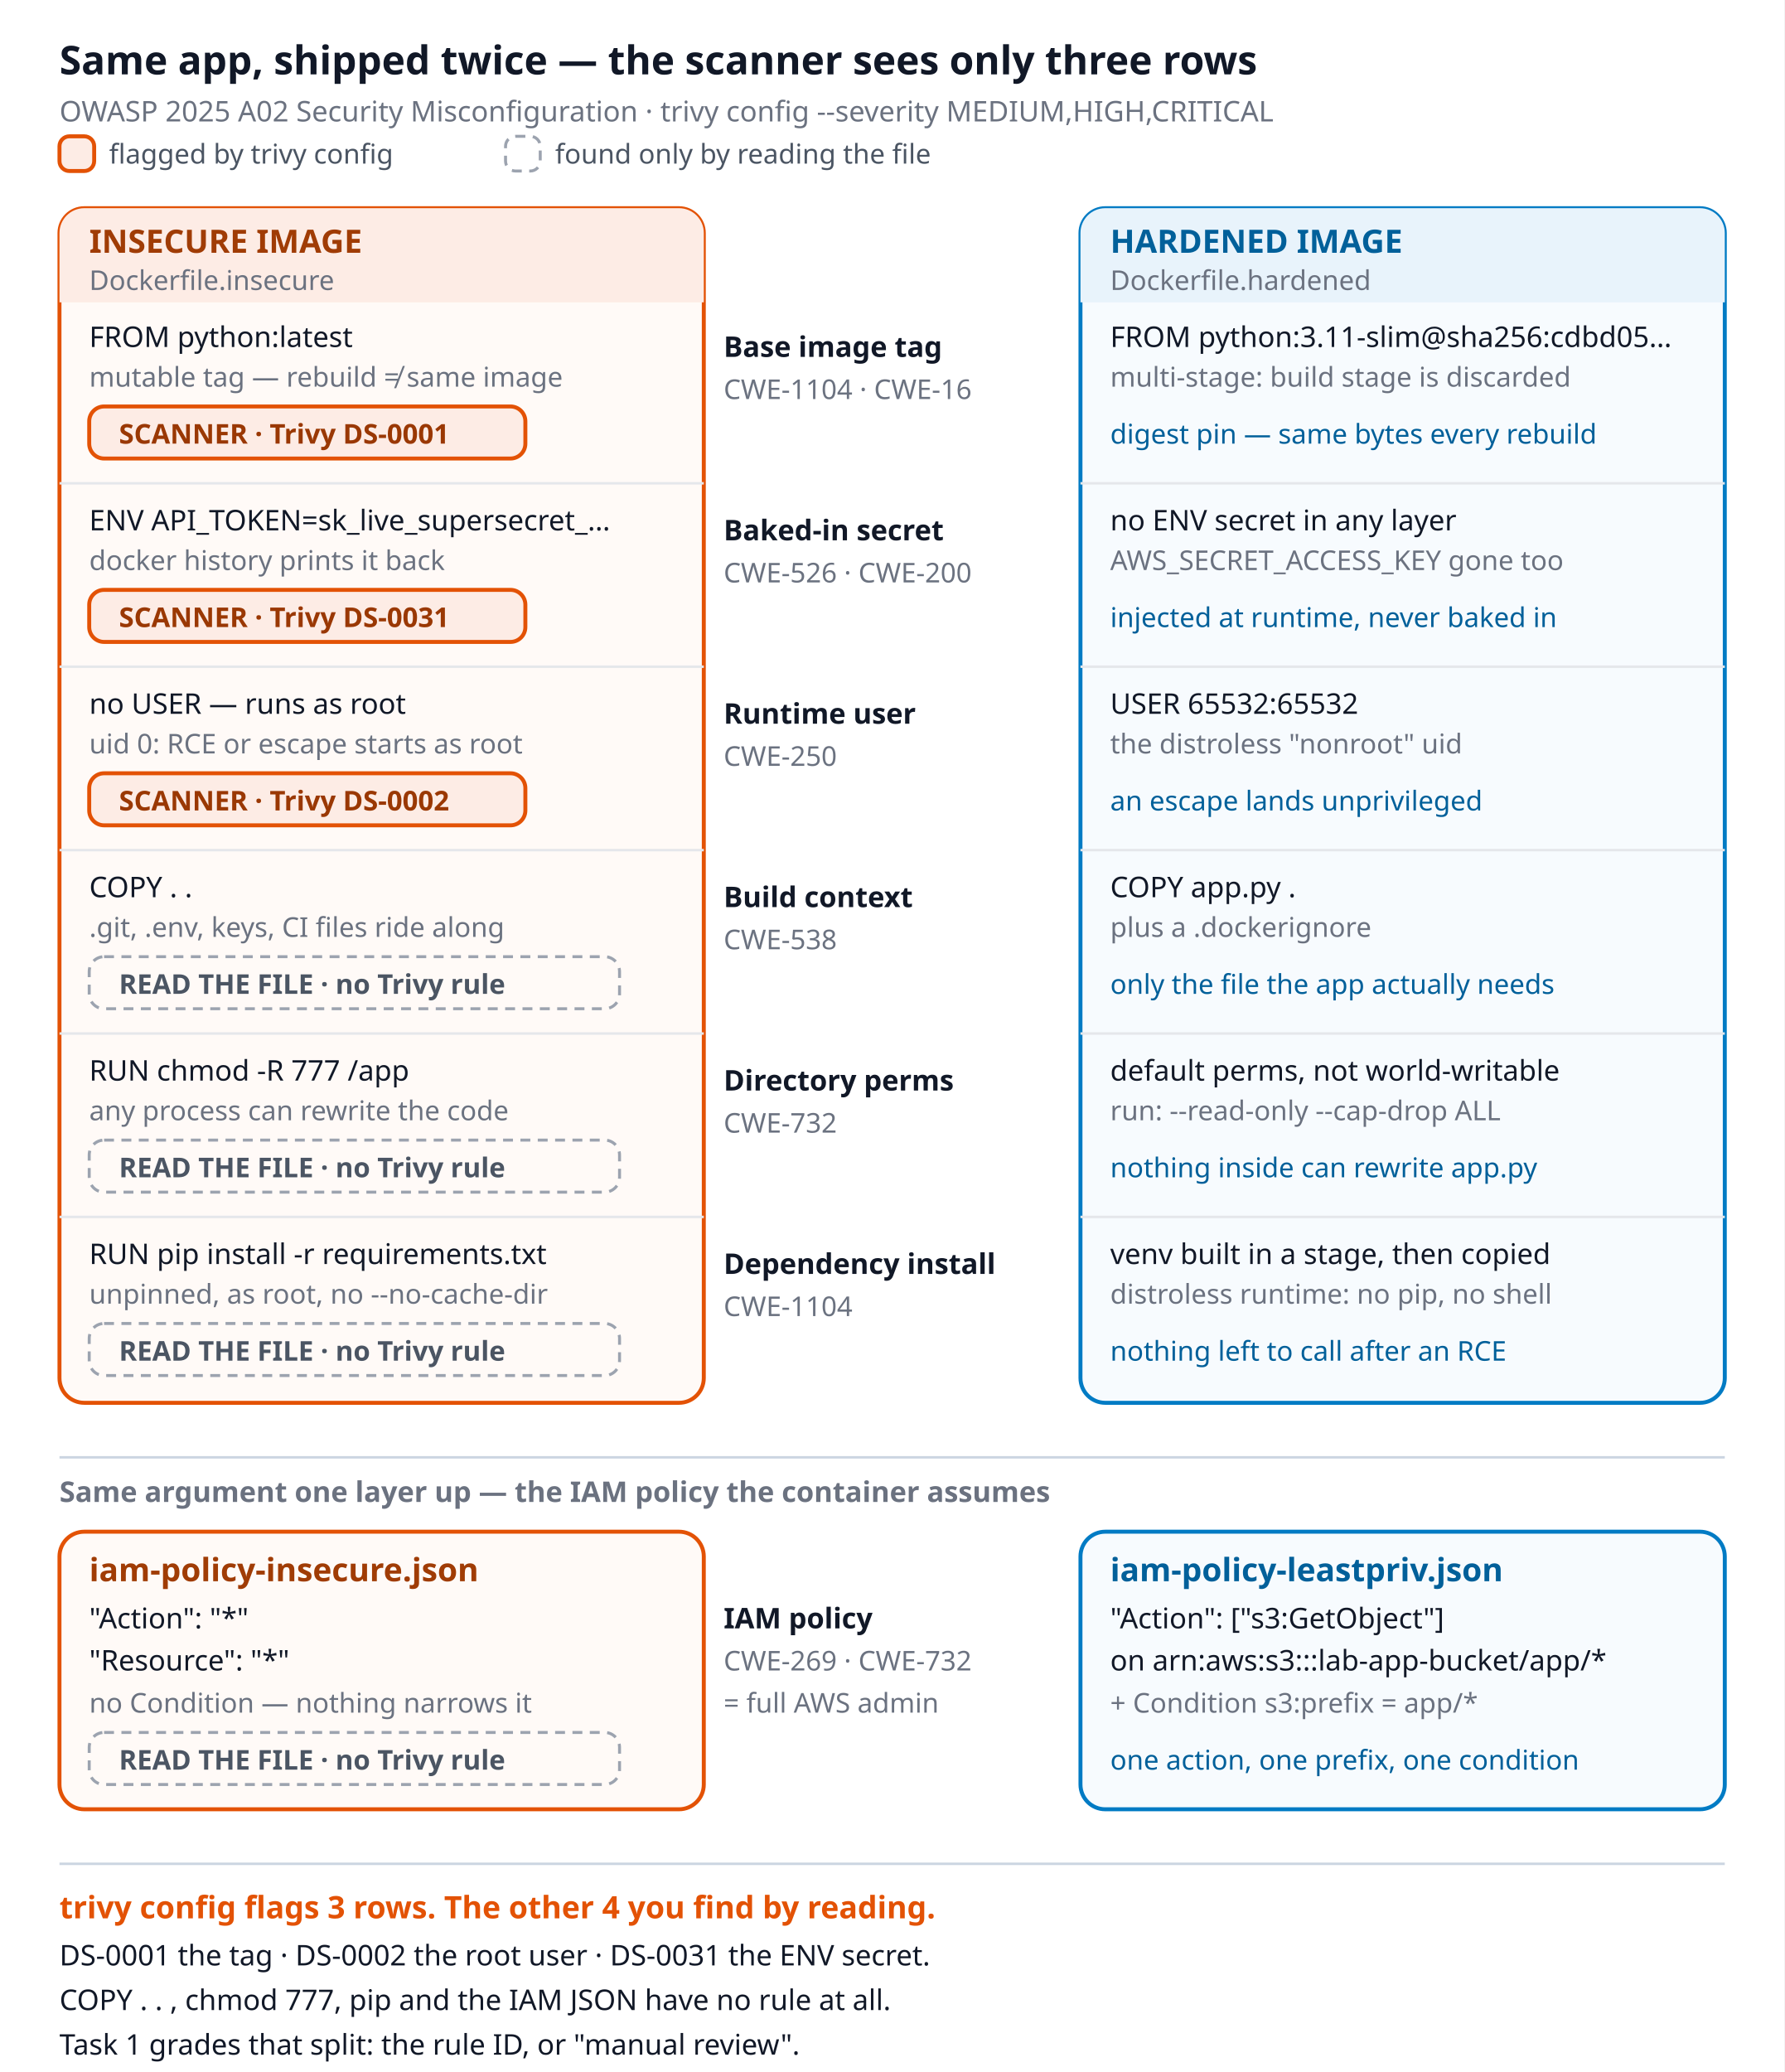
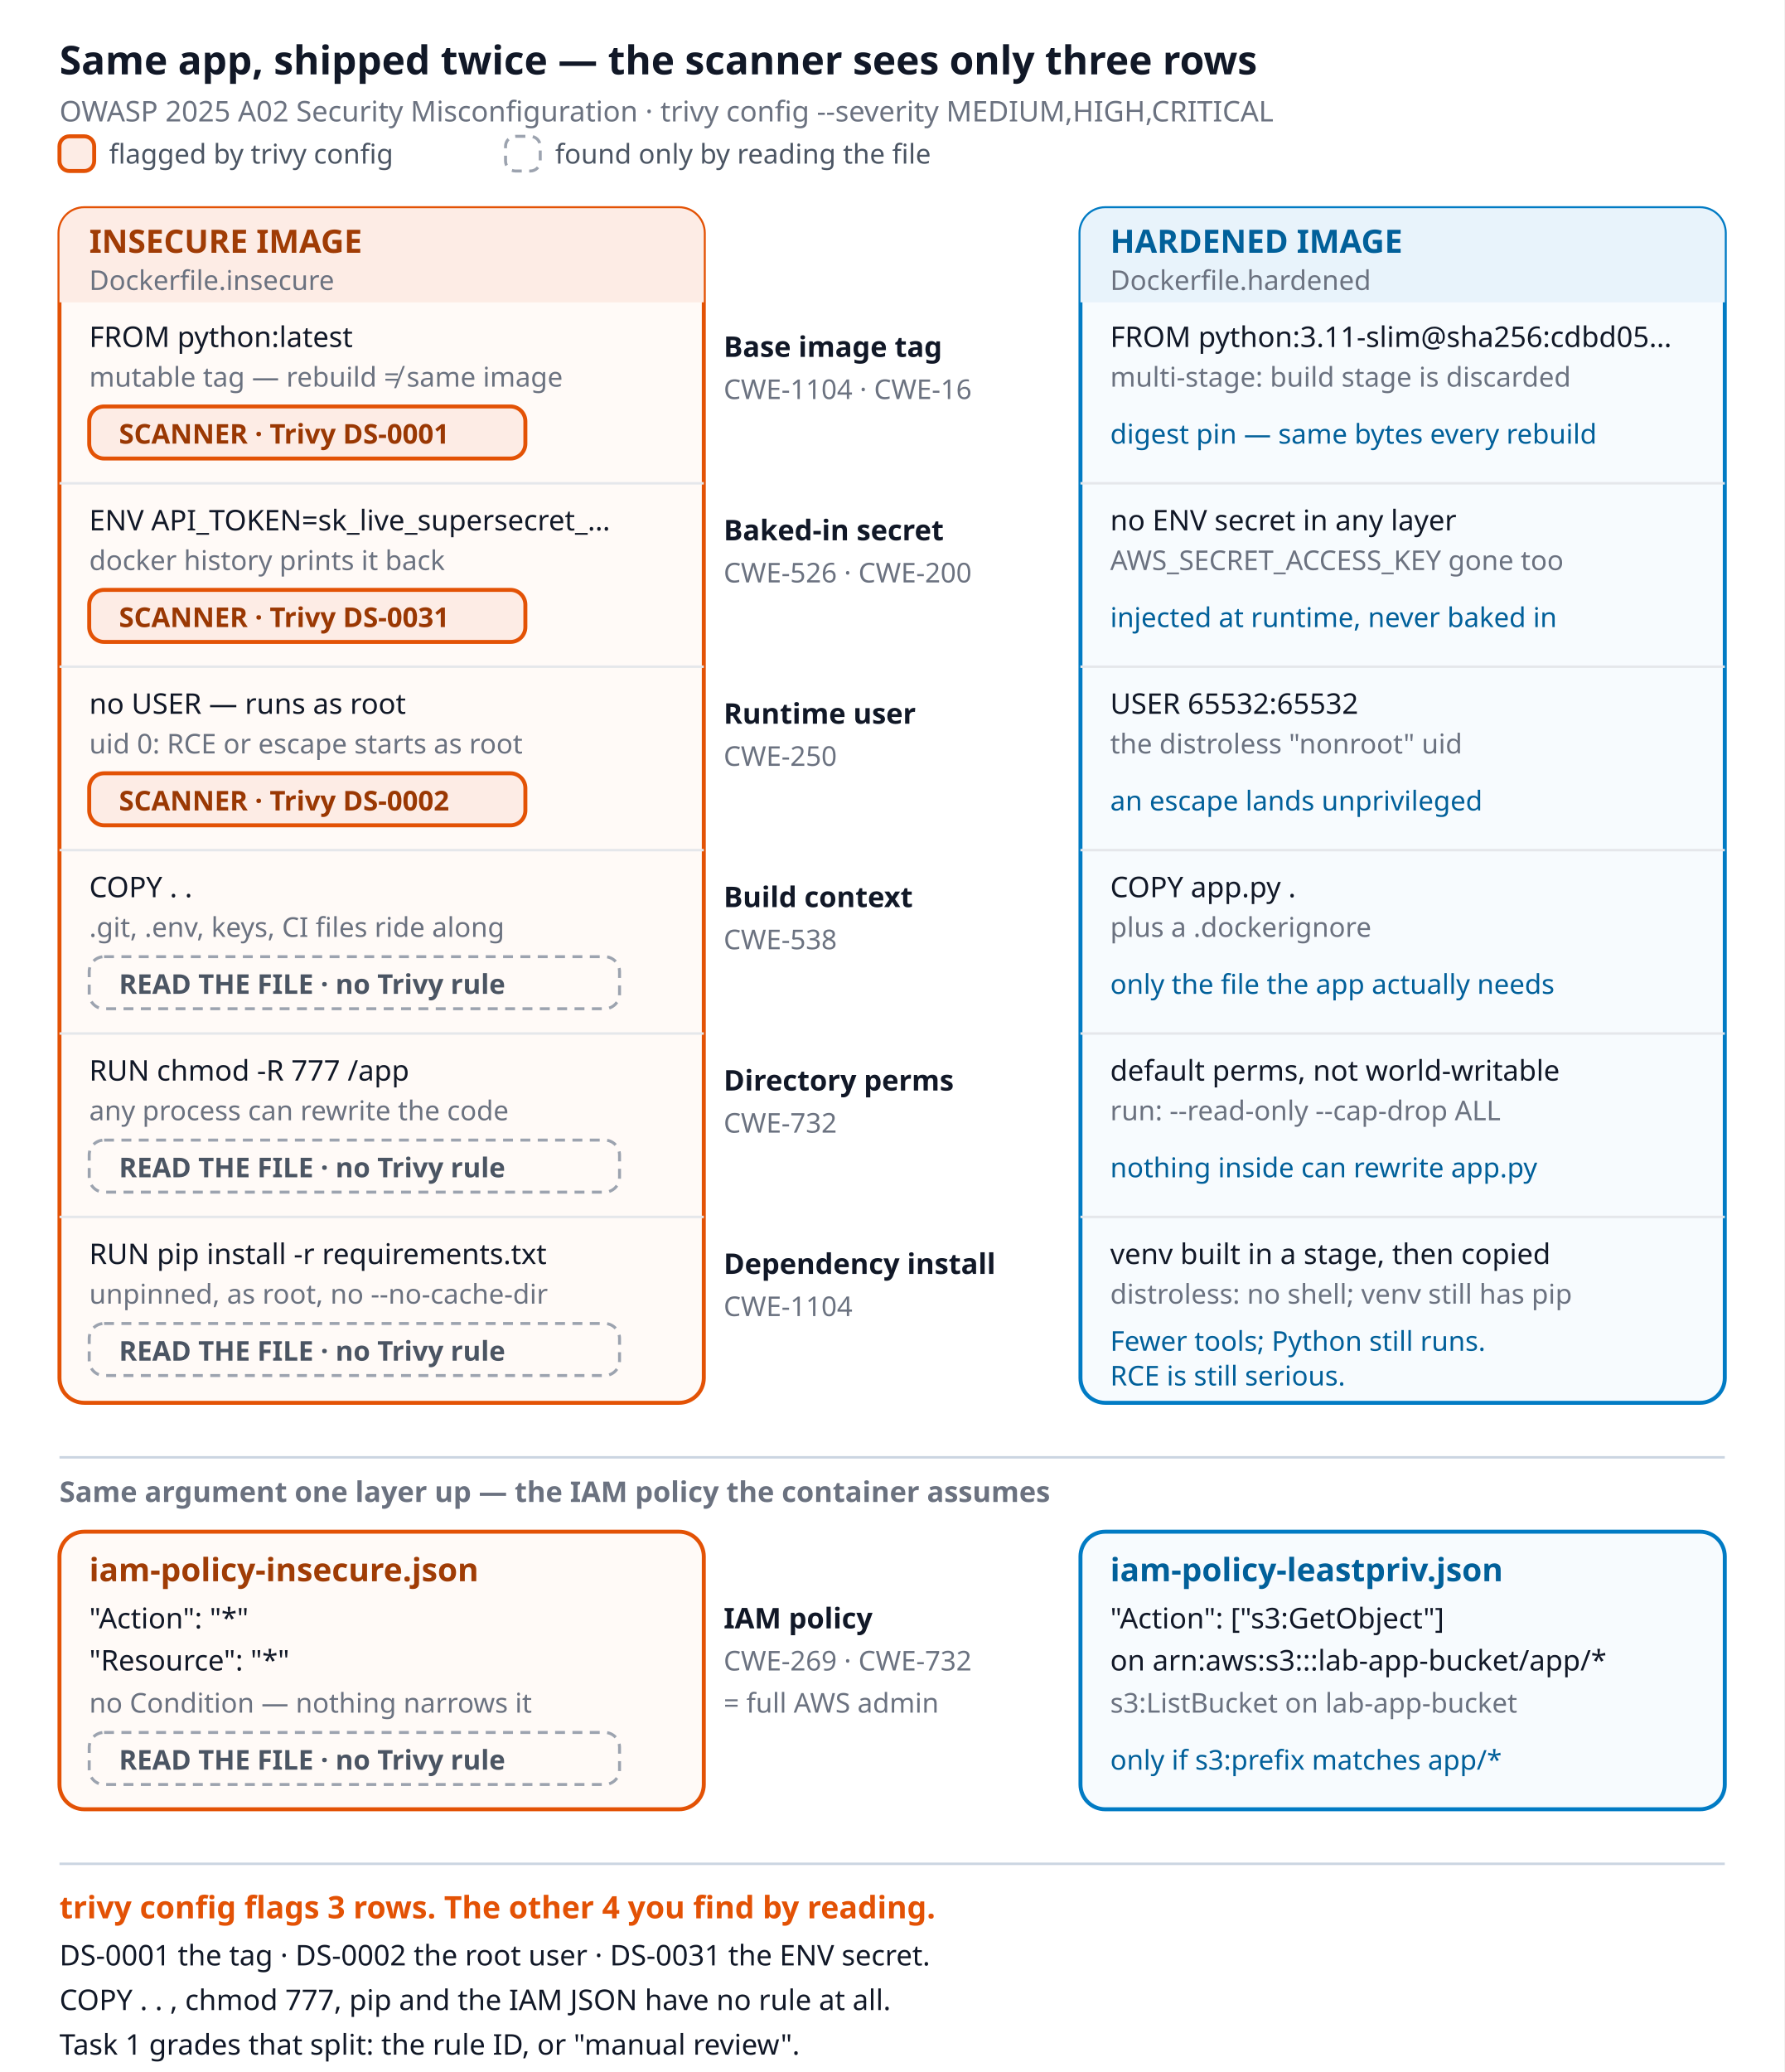
- <svg xmlns="http://www.w3.org/2000/svg" viewBox="0 0 720 836" role="img" aria-label="The same Week 13 app shipped twice, as two stacked container images side by side, with a label rail between them naming the concern and the CWE. The left stack is Dockerfile.insecure, the right stack is Dockerfile.hardened. Six image layers are compared. One, base image tag, CWE-1104 and CWE-16: insecure uses FROM python colon latest, a mutable tag, and Trivy config flags it as DS-0001; hardened uses FROM python 3.11-slim pinned by an at sha256 digest in a multi-stage build whose build stage is thrown away, so the same bytes come out of every rebuild. Two, baked-in secret, CWE-526 and CWE-200: insecure sets ENV API_TOKEN equals sk_live_supersecret, which docker history prints back, and Trivy flags it as DS-0031; hardened has no ENV secret in any layer, AWS_SECRET_ACCESS_KEY is gone too, and the value is injected at runtime instead. Three, runtime user, CWE-250: insecure has no USER directive so the container runs as uid 0, meaning remote code execution or a container escape starts as root, and Trivy flags it as DS-0002; hardened sets USER 65532 colon 65532, the distroless nonroot user, so an escape lands unprivileged. Four, build context, CWE-538: insecure runs COPY dot dot, dragging .git, .env, keys and CI files into the image, and there is no Trivy rule for it, you find it only by reading the file; hardened copies only app.py plus a .dockerignore. Five, directory permissions, CWE-732: insecure runs chmod -R 777 on slash app so any process in the container can rewrite the code, and again there is no Trivy rule; hardened keeps default permissions that are not world-writable and adds the runtime flags --read-only and --cap-drop ALL. Six, dependency install, CWE-1104: insecure runs pip install -r requirements.txt unpinned, as root, with no --no-cache-dir, and there is no Trivy rule; hardened builds a venv in a discarded build stage and copies it into a distroless runtime that ships neither pip nor a shell. Below the two images, the same argument one layer up in the cloud control plane: iam-policy-insecure.json grants Action star on Resource star with no Condition, which equals full AWS admin and which trivy config does not flag because it does not parse bare IAM JSON; iam-policy-leastpriv.json allows only s3:GetObject on arn:aws:s3:::lab-app-bucket/app/star plus a Condition on s3:prefix equals app slash star, that is one action, one prefix, one condition. The conclusion: trivy config flags three rows only, DS-0001 the unpinned tag, DS-0002 the root user and DS-0031 the secret in ENV. COPY dot dot, chmod 777, the unpinned pip install and the IAM JSON have no rule at all. Task 1 grades exactly that split: cite the rule ID where one exists, or write manual review, no Trivy rule.">
+ <svg xmlns="http://www.w3.org/2000/svg" viewBox="0 0 720 836" role="img" aria-label="The same Week 13 app shipped twice, as two stacked container images side by side, with a label rail between them naming the concern and the CWE. The left stack is Dockerfile.insecure, the right stack is Dockerfile.hardened. Six image layers are compared. One, base image tag, CWE-1104 and CWE-16: insecure uses FROM python colon latest, a mutable tag, and Trivy config flags it as DS-0001; hardened uses FROM python 3.11-slim pinned by an at sha256 digest in a multi-stage build whose build stage is thrown away, so the same bytes come out of every rebuild. Two, baked-in secret, CWE-526 and CWE-200: insecure sets ENV API_TOKEN equals sk_live_supersecret, which docker history prints back, and Trivy flags it as DS-0031; hardened has no ENV secret in any layer, AWS_SECRET_ACCESS_KEY is gone too, and the value is injected at runtime instead. Three, runtime user, CWE-250: insecure has no USER directive so the container runs as uid 0, meaning remote code execution or a container escape starts as root, and Trivy flags it as DS-0002; hardened sets USER 65532 colon 65532, the distroless nonroot user, so an escape lands unprivileged. Four, build context, CWE-538: insecure runs COPY dot dot, dragging .git, .env, keys and CI files into the image, and there is no Trivy rule for it, you find it only by reading the file; hardened copies only app.py plus a .dockerignore. Five, directory permissions, CWE-732: insecure runs chmod -R 777 on slash app so any process in the container can rewrite the code, and again there is no Trivy rule; hardened keeps default permissions that are not world-writable and adds the runtime flags --read-only and --cap-drop ALL. Six, dependency install, CWE-1104: insecure runs pip install -r requirements.txt unpinned, as root, with no --no-cache-dir, and there is no Trivy rule; hardened builds a venv in a discarded build stage and copies it into a distroless runtime that ships neither pip nor a shell: fewer tools for an attacker, but Python and the app dependencies still run, so RCE is still serious. Below the two images, the same argument one layer up in the cloud control plane: iam-policy-insecure.json grants Action star on Resource star with no Condition, which equals full AWS admin and which trivy config does not flag because it does not parse bare IAM JSON; iam-policy-leastpriv.json allows s3:GetObject on objects under arn:aws:s3:::lab-app-bucket/app/star, plus s3:ListBucket on lab-app-bucket only when the s3:prefix condition matches app slash star. The conclusion: trivy config flags three rows only, DS-0001 the unpinned tag, DS-0002 the root user and DS-0031 the secret in ENV. COPY dot dot, chmod 777, the unpinned pip install and the IAM JSON have no rule at all. Task 1 grades exactly that split: cite the rule ID where one exists, or write manual review, no Trivy rule.">
  <style>
svg { font-family: system-ui, sans-serif; }
.bg      { fill: #ffffff; }
.h1      { fill: #111827; font-size: 16px; font-weight: 700; }
.h2      { fill: #6b7280; font-size: 11.5px; }
.leg     { fill: #4b5563; font-size: 11px; }

.frameA  { fill: #fffaf7; stroke: #E35205; stroke-width: 1.6; }
.frameB  { fill: #f7fbfe; stroke: #017BC4; stroke-width: 1.6; }
.bandA   { fill: #fdece5; }
.bandB   { fill: #e8f3fb; }
.capA    { fill: #a03c05; font-size: 13px; font-weight: 700; }
.capB    { fill: #01609a; font-size: 13px; font-weight: 700; }
.capf    { fill: #6b7280; font-size: 11px; }

.code    { fill: #111827; font-size: 11.5px; }
.sub     { fill: #6b7280; font-size: 11px; }
.note    { fill: #01609a; font-size: 11px; }
.concern { fill: #111827; font-size: 11.5px; font-weight: 700; }
.cwe     { fill: #6b7280; font-size: 11px; }
.rule    { stroke: #e5e7eb; stroke-width: 1; }
.hrule   { stroke: #cbd5e1; stroke-width: 1; }

.pillA   { fill: #fdece5; stroke: #E35205; stroke-width: 1.6; }
.pillAt  { fill: #9a3803; font-size: 11px; font-weight: 700; }
.pillB   { fill: none; stroke: #9ca3af; stroke-width: 1.2; stroke-dasharray: 4 3; }
.pillBt  { fill: #4b5563; font-size: 11px; font-weight: 700; }

.sect    { fill: #6b7280; font-size: 11.5px; font-weight: 700; }
.punch   { fill: #E35205; font-size: 12.5px; font-weight: 700; }
.punch2  { fill: #111827; font-size: 11.5px; }

@media (prefers-color-scheme: dark) {
  .bg      { fill: #0f1419; }
  .h1      { fill: #e5e7eb; }
  .h2      { fill: #9aa3ad; }
  .leg     { fill: #9aa3ad; }
  .frameA  { fill: #1d1410; stroke: #ff7a3d; }
  .frameB  { fill: #101d27; stroke: #4aa3dd; }
  .bandA   { fill: #3a1c10; }
  .bandB   { fill: #10293c; }
  .capA    { fill: #ff9f6e; }
  .capB    { fill: #4aa3dd; }
  .capf    { fill: #9aa3ad; }
  .code    { fill: #e5e7eb; }
  .sub     { fill: #9aa3ad; }
  .note    { fill: #4aa3dd; }
  .concern { fill: #e5e7eb; }
  .cwe     { fill: #9aa3ad; }
  .rule    { stroke: #2c3742; }
  .hrule   { stroke: #3b4756; }
  .pillA   { fill: #3a1c10; stroke: #ff7a3d; }
  .pillAt  { fill: #ff9f6e; }
  .pillB   { stroke: #6b7684; }
  .pillBt  { fill: #9aa3ad; }
  .sect    { fill: #9aa3ad; }
  .punch   { fill: #ff7a3d; }
  .punch2  { fill: #e5e7eb; }
}
+ 
+ /* Emphasis only: every element remains complete without animation.
+    Stroke/fill colours inherit the light and dark house palettes above. */
+ rect.frameB { animation: lesson-emphasis 6s ease-in-out infinite; }
+ @keyframes lesson-emphasis {
+   0%, 100% { stroke-width: 1.6; }
+   50% { stroke-width: 2.8; }
+ }
+ @media (prefers-reduced-motion: reduce){*{animation:none!important}}
</style>
  <rect class="bg" x="0" y="0" width="720" height="836" />
  <text class="h1" x="24" y="30">Same app, shipped twice — the scanner sees only three rows</text>
  <text class="h2" x="24" y="49">OWASP 2025 A02 Security Misconfiguration · trivy config --severity MEDIUM,HIGH,CRITICAL</text>
  <rect class="pillA" x="24" y="55" width="14" height="14" rx="4" />
  <text class="leg" x="44" y="66">flagged by trivy config</text>
  <rect class="pillB" x="204" y="55" width="14" height="14" rx="4" />
  <text class="leg" x="224" y="66">found only by reading the file</text>
  <rect class="frameA" x="24" y="84" width="260" height="482" rx="10" />
  <rect class="frameB" x="436" y="84" width="260" height="482" rx="10" />
  <path class="bandA" d="M24,94 a10,10 0 0 1 10,-10 h240 a10,10 0 0 1 10,10 v28 h-260 z" />
  <path class="bandB" d="M436,94 a10,10 0 0 1 10,-10 h240 a10,10 0 0 1 10,10 v28 h-260 z" />
  <text class="capA" x="36" y="102">INSECURE IMAGE</text>
  <text class="capf" x="36" y="117">Dockerfile.insecure</text>
  <text class="capB" x="448" y="102">HARDENED IMAGE</text>
  <text class="capf" x="448" y="117">Dockerfile.hardened</text>
  <line class="rule" x1="24" y1="195" x2="284" y2="195" />
  <line class="rule" x1="436" y1="195" x2="696" y2="195" />
  <line class="rule" x1="24" y1="269" x2="284" y2="269" />
  <line class="rule" x1="436" y1="269" x2="696" y2="269" />
  <line class="rule" x1="24" y1="343" x2="284" y2="343" />
  <line class="rule" x1="436" y1="343" x2="696" y2="343" />
  <line class="rule" x1="24" y1="417" x2="284" y2="417" />
  <line class="rule" x1="436" y1="417" x2="696" y2="417" />
  <line class="rule" x1="24" y1="491" x2="284" y2="491" />
  <line class="rule" x1="436" y1="491" x2="696" y2="491" />
  <text class="concern" x="292" y="144">Base image tag</text>
  <text class="cwe" x="292" y="161">CWE-1104 · CWE-16</text>
  <text class="code" x="36" y="140">FROM python:latest</text>
  <text class="sub" x="36" y="156">mutable tag — rebuild ≠ same image</text>
  <rect class="pillA" x="36" y="164" width="176" height="21" rx="6" />
  <text class="pillAt" x="48" y="179">SCANNER · Trivy DS-0001</text>
  <text class="code" x="448" y="140">FROM python:3.11-slim@sha256:cdbd05…</text>
  <text class="sub" x="448" y="156">multi-stage: build stage is discarded</text>
  <text class="note" x="448" y="179">digest pin — same bytes every rebuild</text>
  <text class="concern" x="292" y="218">Baked-in secret</text>
  <text class="cwe" x="292" y="235">CWE-526 · CWE-200</text>
  <text class="code" x="36" y="214">ENV API_TOKEN=sk_live_supersecret_…</text>
  <text class="sub" x="36" y="230">docker history prints it back</text>
  <rect class="pillA" x="36" y="238" width="176" height="21" rx="6" />
  <text class="pillAt" x="48" y="253">SCANNER · Trivy DS-0031</text>
  <text class="code" x="448" y="214">no ENV secret in any layer</text>
  <text class="sub" x="448" y="230">AWS_SECRET_ACCESS_KEY gone too</text>
  <text class="note" x="448" y="253">injected at runtime, never baked in</text>
  <text class="concern" x="292" y="292">Runtime user</text>
  <text class="cwe" x="292" y="309">CWE-250</text>
  <text class="code" x="36" y="288">no USER — runs as root</text>
  <text class="sub" x="36" y="304">uid 0: RCE or escape starts as root</text>
  <rect class="pillA" x="36" y="312" width="176" height="21" rx="6" />
  <text class="pillAt" x="48" y="327">SCANNER · Trivy DS-0002</text>
  <text class="code" x="448" y="288">USER 65532:65532</text>
  <text class="sub" x="448" y="304">the distroless "nonroot" uid</text>
  <text class="note" x="448" y="327">an escape lands unprivileged</text>
  <text class="concern" x="292" y="366">Build context</text>
  <text class="cwe" x="292" y="383">CWE-538</text>
  <text class="code" x="36" y="362">COPY . .</text>
  <text class="sub" x="36" y="378">.git, .env, keys, CI files ride along</text>
  <rect class="pillB" x="36" y="386" width="214" height="21" rx="6" />
  <text class="pillBt" x="48" y="401">READ THE FILE · no Trivy rule</text>
  <text class="code" x="448" y="362">COPY app.py .</text>
  <text class="sub" x="448" y="378">plus a .dockerignore</text>
  <text class="note" x="448" y="401">only the file the app actually needs</text>
  <text class="concern" x="292" y="440">Directory perms</text>
  <text class="cwe" x="292" y="457">CWE-732</text>
  <text class="code" x="36" y="436">RUN chmod -R 777 /app</text>
  <text class="sub" x="36" y="452">any process can rewrite the code</text>
  <rect class="pillB" x="36" y="460" width="214" height="21" rx="6" />
  <text class="pillBt" x="48" y="475">READ THE FILE · no Trivy rule</text>
  <text class="code" x="448" y="436">default perms, not world-writable</text>
  <text class="sub" x="448" y="452">run: --read-only --cap-drop ALL</text>
  <text class="note" x="448" y="475">nothing inside can rewrite app.py</text>
  <text class="concern" x="292" y="514">Dependency install</text>
  <text class="cwe" x="292" y="531">CWE-1104</text>
  <text class="code" x="36" y="510">RUN pip install -r requirements.txt</text>
  <text class="sub" x="36" y="526">unpinned, as root, no --no-cache-dir</text>
  <rect class="pillB" x="36" y="534" width="214" height="21" rx="6" />
  <text class="pillBt" x="48" y="549">READ THE FILE · no Trivy rule</text>
  <text class="code" x="448" y="510">venv built in a stage, then copied</text>
-   <text class="sub" x="448" y="526">distroless runtime: no pip, no shell</text>
-   <text class="note" x="448" y="549">nothing left to call after an RCE</text>
+   <text class="sub" x="448" y="526">distroless: no shell; venv still has pip</text>
+   <text class="note" x="448" y="545">Fewer tools; Python still runs.<tspan x="448" y="559">RCE is still serious.</tspan>
+   </text>
  <line class="hrule" x1="24" y1="588" x2="696" y2="588" />
  <text class="sect" x="24" y="606">Same argument one layer up — the IAM policy the container assumes</text>
  <rect class="frameA" x="24" y="618" width="260" height="112" rx="10" />
  <rect class="frameB" x="436" y="618" width="260" height="112" rx="10" />
  <text class="concern" x="292" y="657">IAM policy</text>
  <text class="cwe" x="292" y="674">CWE-269 · CWE-732</text>
  <text class="cwe" x="292" y="691">= full AWS admin</text>
  <text class="capA" x="36" y="638">iam-policy-insecure.json</text>
  <text class="code" x="36" y="657">"Action": "*"</text>
  <text class="code" x="36" y="674">"Resource": "*"</text>
  <text class="sub" x="36" y="691">no Condition — nothing narrows it</text>
  <rect class="pillB" x="36" y="699" width="214" height="21" rx="6" />
  <text class="pillBt" x="48" y="714">READ THE FILE · no Trivy rule</text>
  <text class="capB" x="448" y="638">iam-policy-leastpriv.json</text>
  <text class="code" x="448" y="657">"Action": ["s3:GetObject"]</text>
  <text class="code" x="448" y="674">on arn:aws:s3:::lab-app-bucket/app/*</text>
-   <text class="sub" x="448" y="691">+ Condition s3:prefix = app/*</text>
-   <text class="note" x="448" y="714">one action, one prefix, one condition</text>
+   <text class="sub" x="448" y="691">s3:ListBucket on lab-app-bucket</text>
+   <text class="note" x="448" y="714">only if s3:prefix matches app/*</text>
  <line class="hrule" x1="24" y1="752" x2="696" y2="752" />
  <text class="punch" x="24" y="774">trivy config flags 3 rows. The other 4 you find by reading.</text>
  <text class="punch2" x="24" y="793">DS-0001 the tag · DS-0002 the root user · DS-0031 the ENV secret.</text>
  <text class="punch2" x="24" y="811">COPY . . , chmod 777, pip and the IAM JSON have no rule at all.</text>
  <text class="punch2" x="24" y="829">Task 1 grades that split: the rule ID, or "manual review".</text>
</svg>
